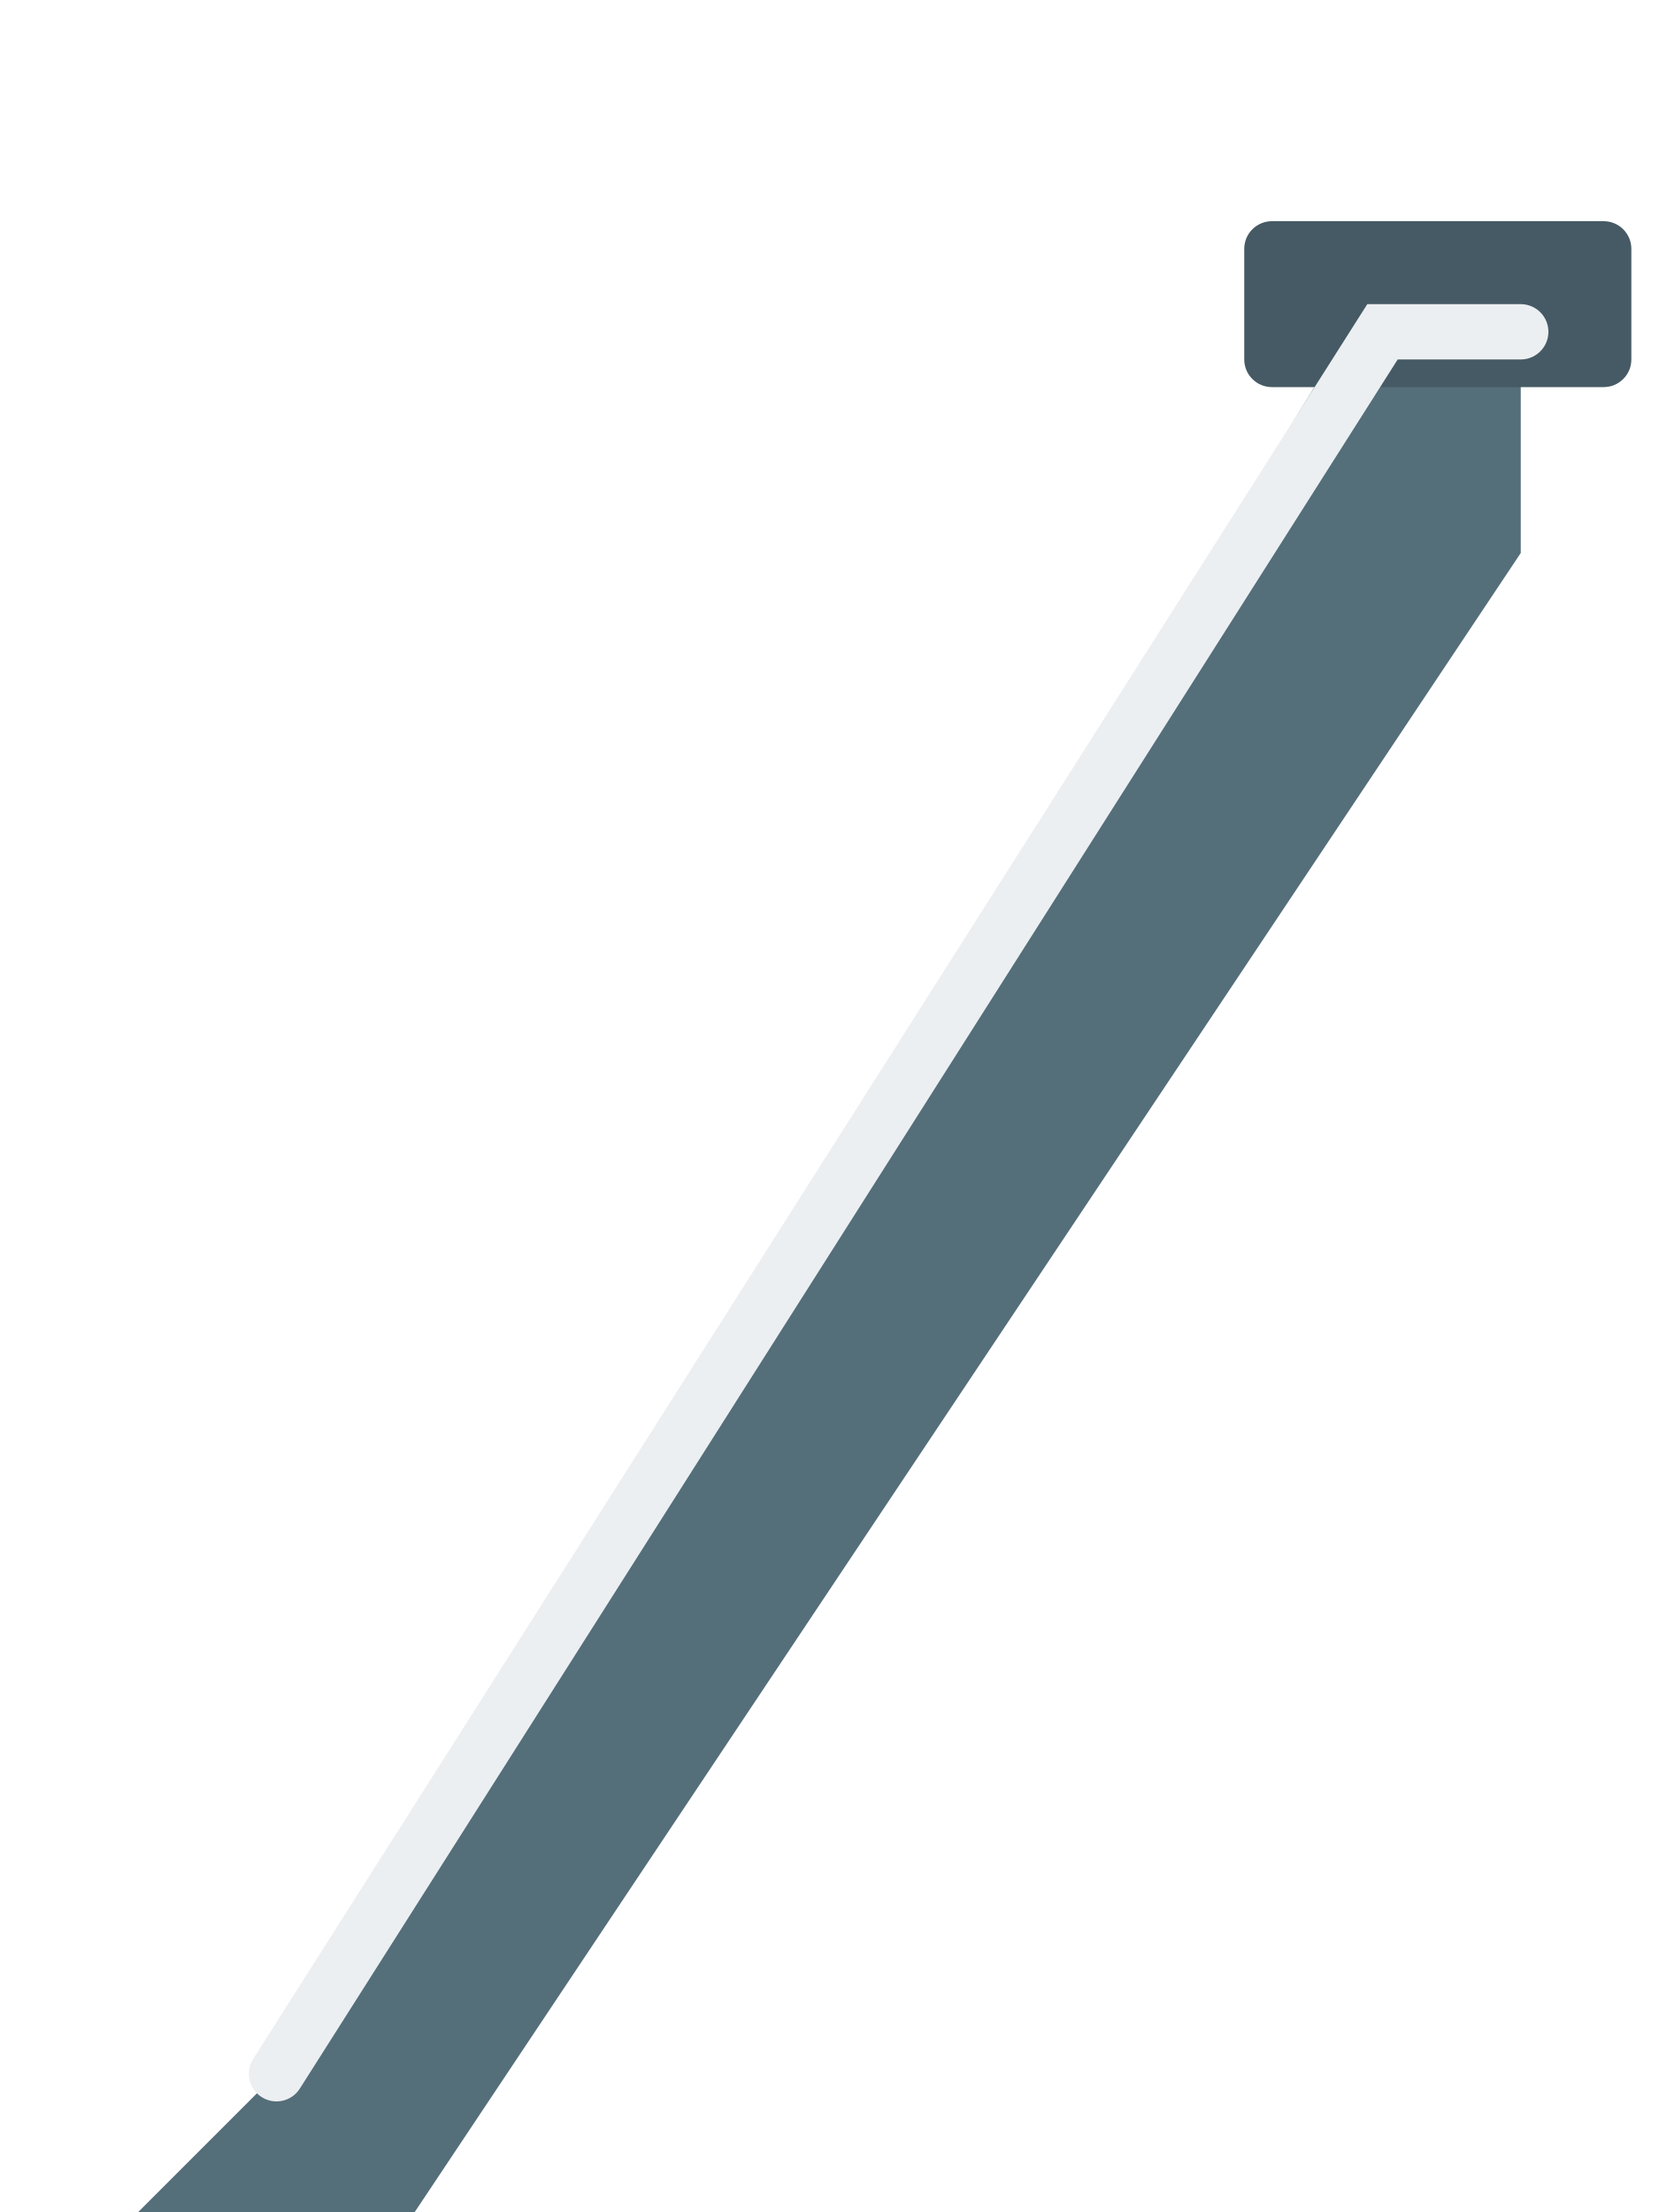
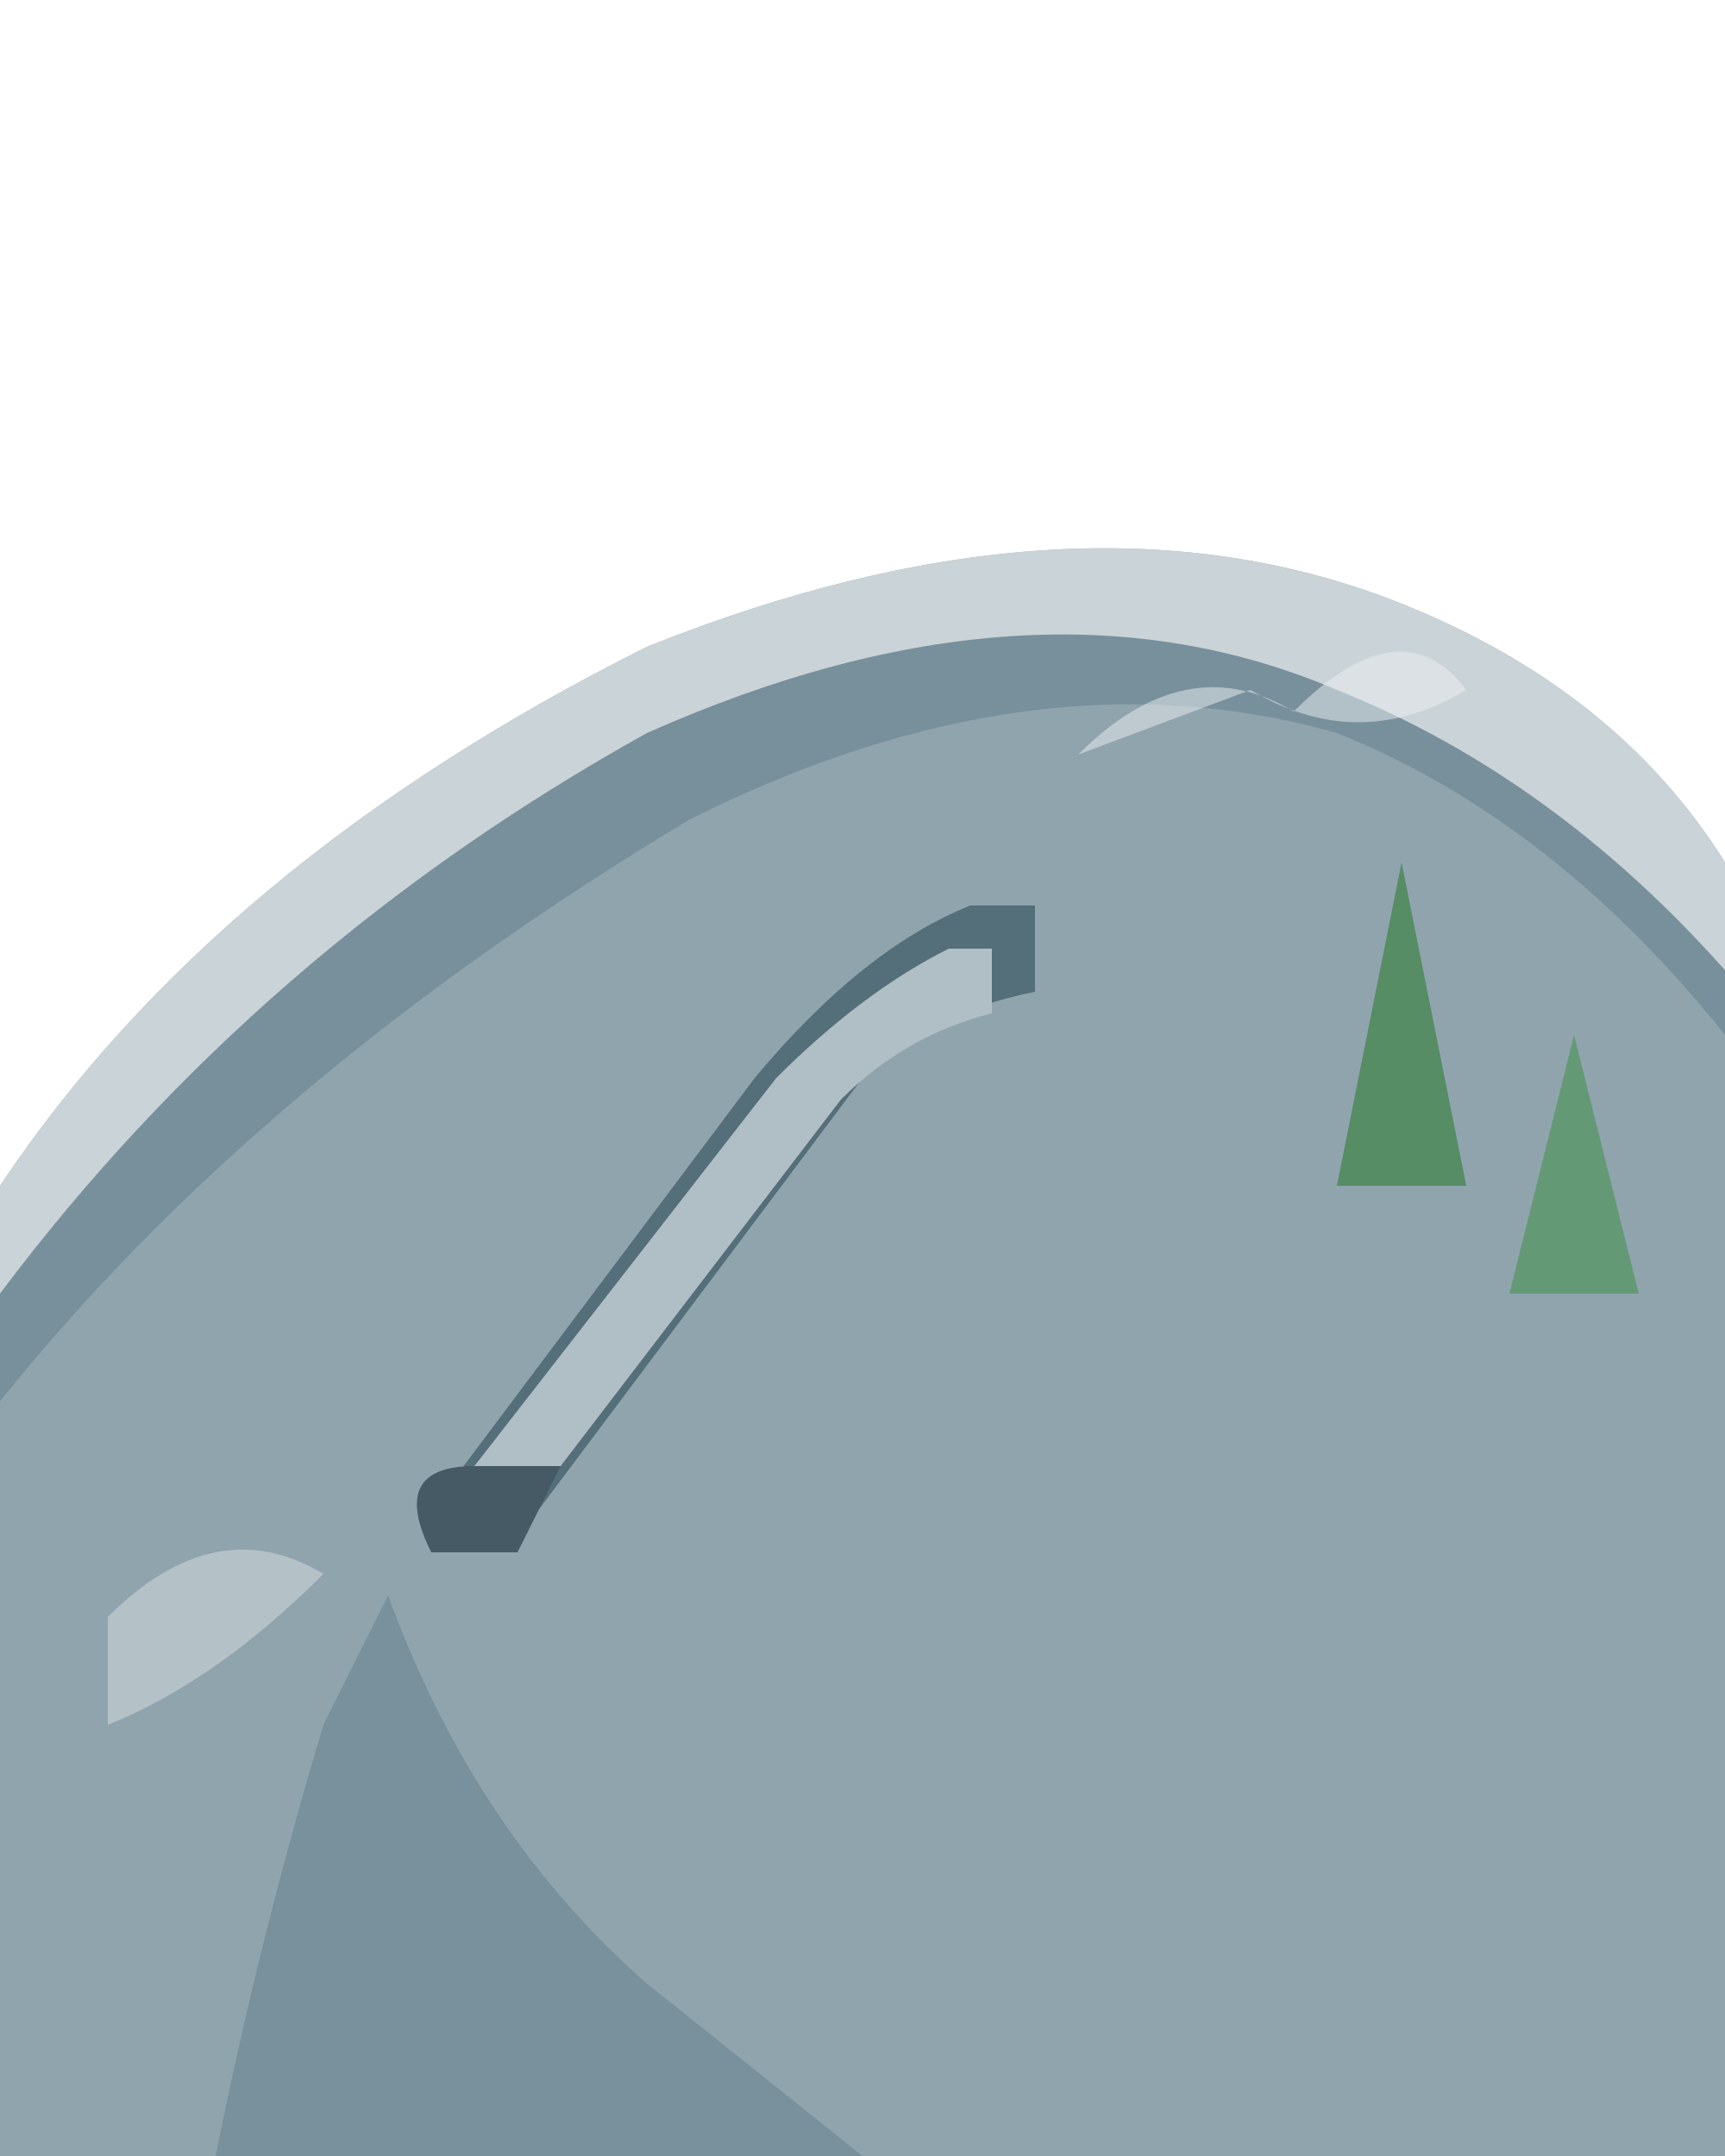
- <svg xmlns="http://www.w3.org/2000/svg" viewBox="0 0 60 80" width="60" height="80">
-   <polygon points="5,80 15,80 55,20 55,10 50,10 10,75" fill="#546E7A" />
-   <rect x="45" y="8" width="14" height="6" rx="1" fill="#455A64" />
-   <polyline points="10,75 50,12 55,12" stroke="#ECEFF1" stroke-width="2" fill="none" stroke-linecap="round" />
+ <svg xmlns="http://www.w3.org/2000/svg" viewBox="0 0 80 100">
+   <path d="M0 100 L0 55 Q10 40 30 30 Q50 22 65 28 Q75 32 80 40 L80 100Z" fill="#78909C" />
+   <path d="M0 100 L0 65 Q12 50 32 38 Q48 30 62 34 Q72 38 80 48 L80 100Z" fill="#90A4AE" />
+   <path d="M0 55 Q10 40 30 30 Q50 22 65 28 Q75 32 80 40 L80 45 Q72 36 62 32 Q48 26 30 34 Q12 44 0 60Z" fill="#ECEFF1" opacity="0.7" />
+   <path d="M20 70 L35 50 Q40 44 45 42 L48 42 L48 46 Q43 47 40 50 L25 70Z" fill="#546E7A" />
+   <path d="M22 68 L36 50 Q40 46 44 44 L46 44 L46 47 Q42 48 39 51 L26 68Z" fill="#B0BEC5" />
+   <path d="M20 72 Q18 68 22 68 L26 68 L24 72Z" fill="#455A64" />
+   <path d="M18 74 Q22 85 30 92 Q35 96 40 100 L10 100 Q12 90 15 80Z" fill="#607D8B" opacity="0.5" />
+   <path d="M50 35 Q55 30 60 33 Q65 28 68 32 Q63 35 58 32Z" fill="#ECEFF1" opacity="0.5" />
+   <path d="M5 75 Q10 70 15 73 Q10 78 5 80Z" fill="#ECEFF1" opacity="0.4" />
+   <polygon points="62,55 65,40 68,55" fill="#2E7D32" opacity="0.6" />
+   <polygon points="70,60 73,48 76,60" fill="#388E3C" opacity="0.5" />
</svg>
